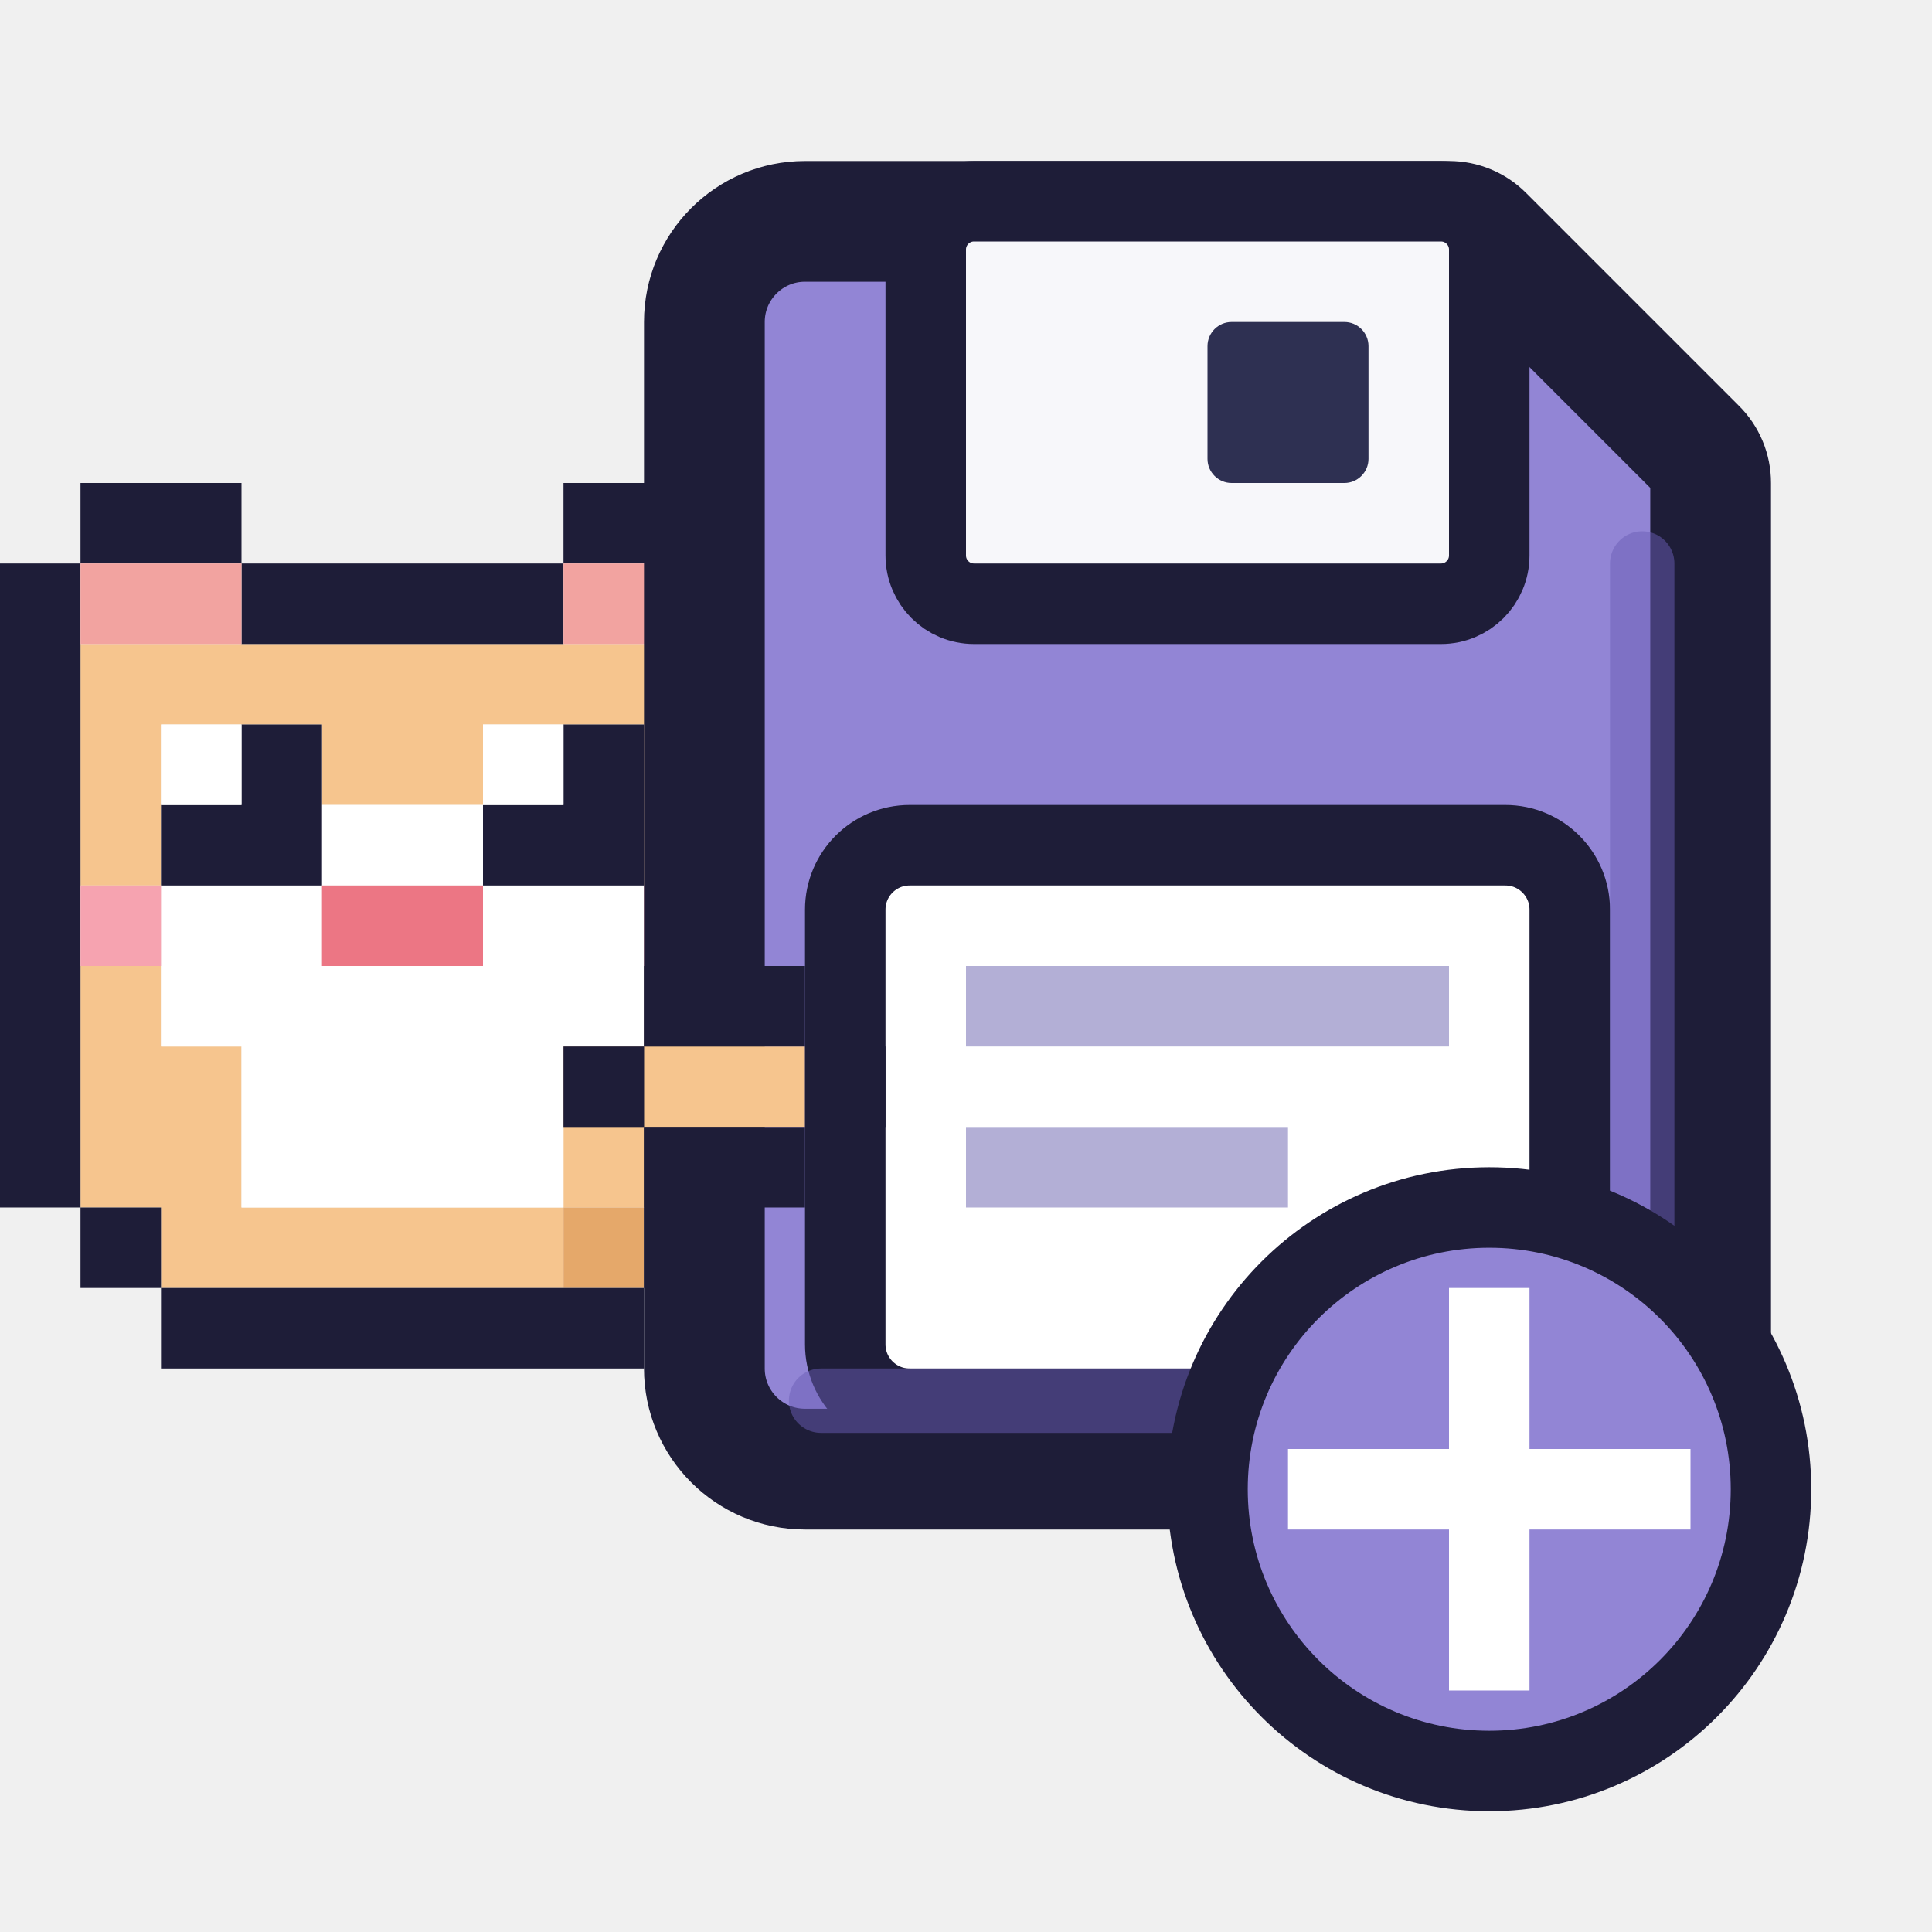
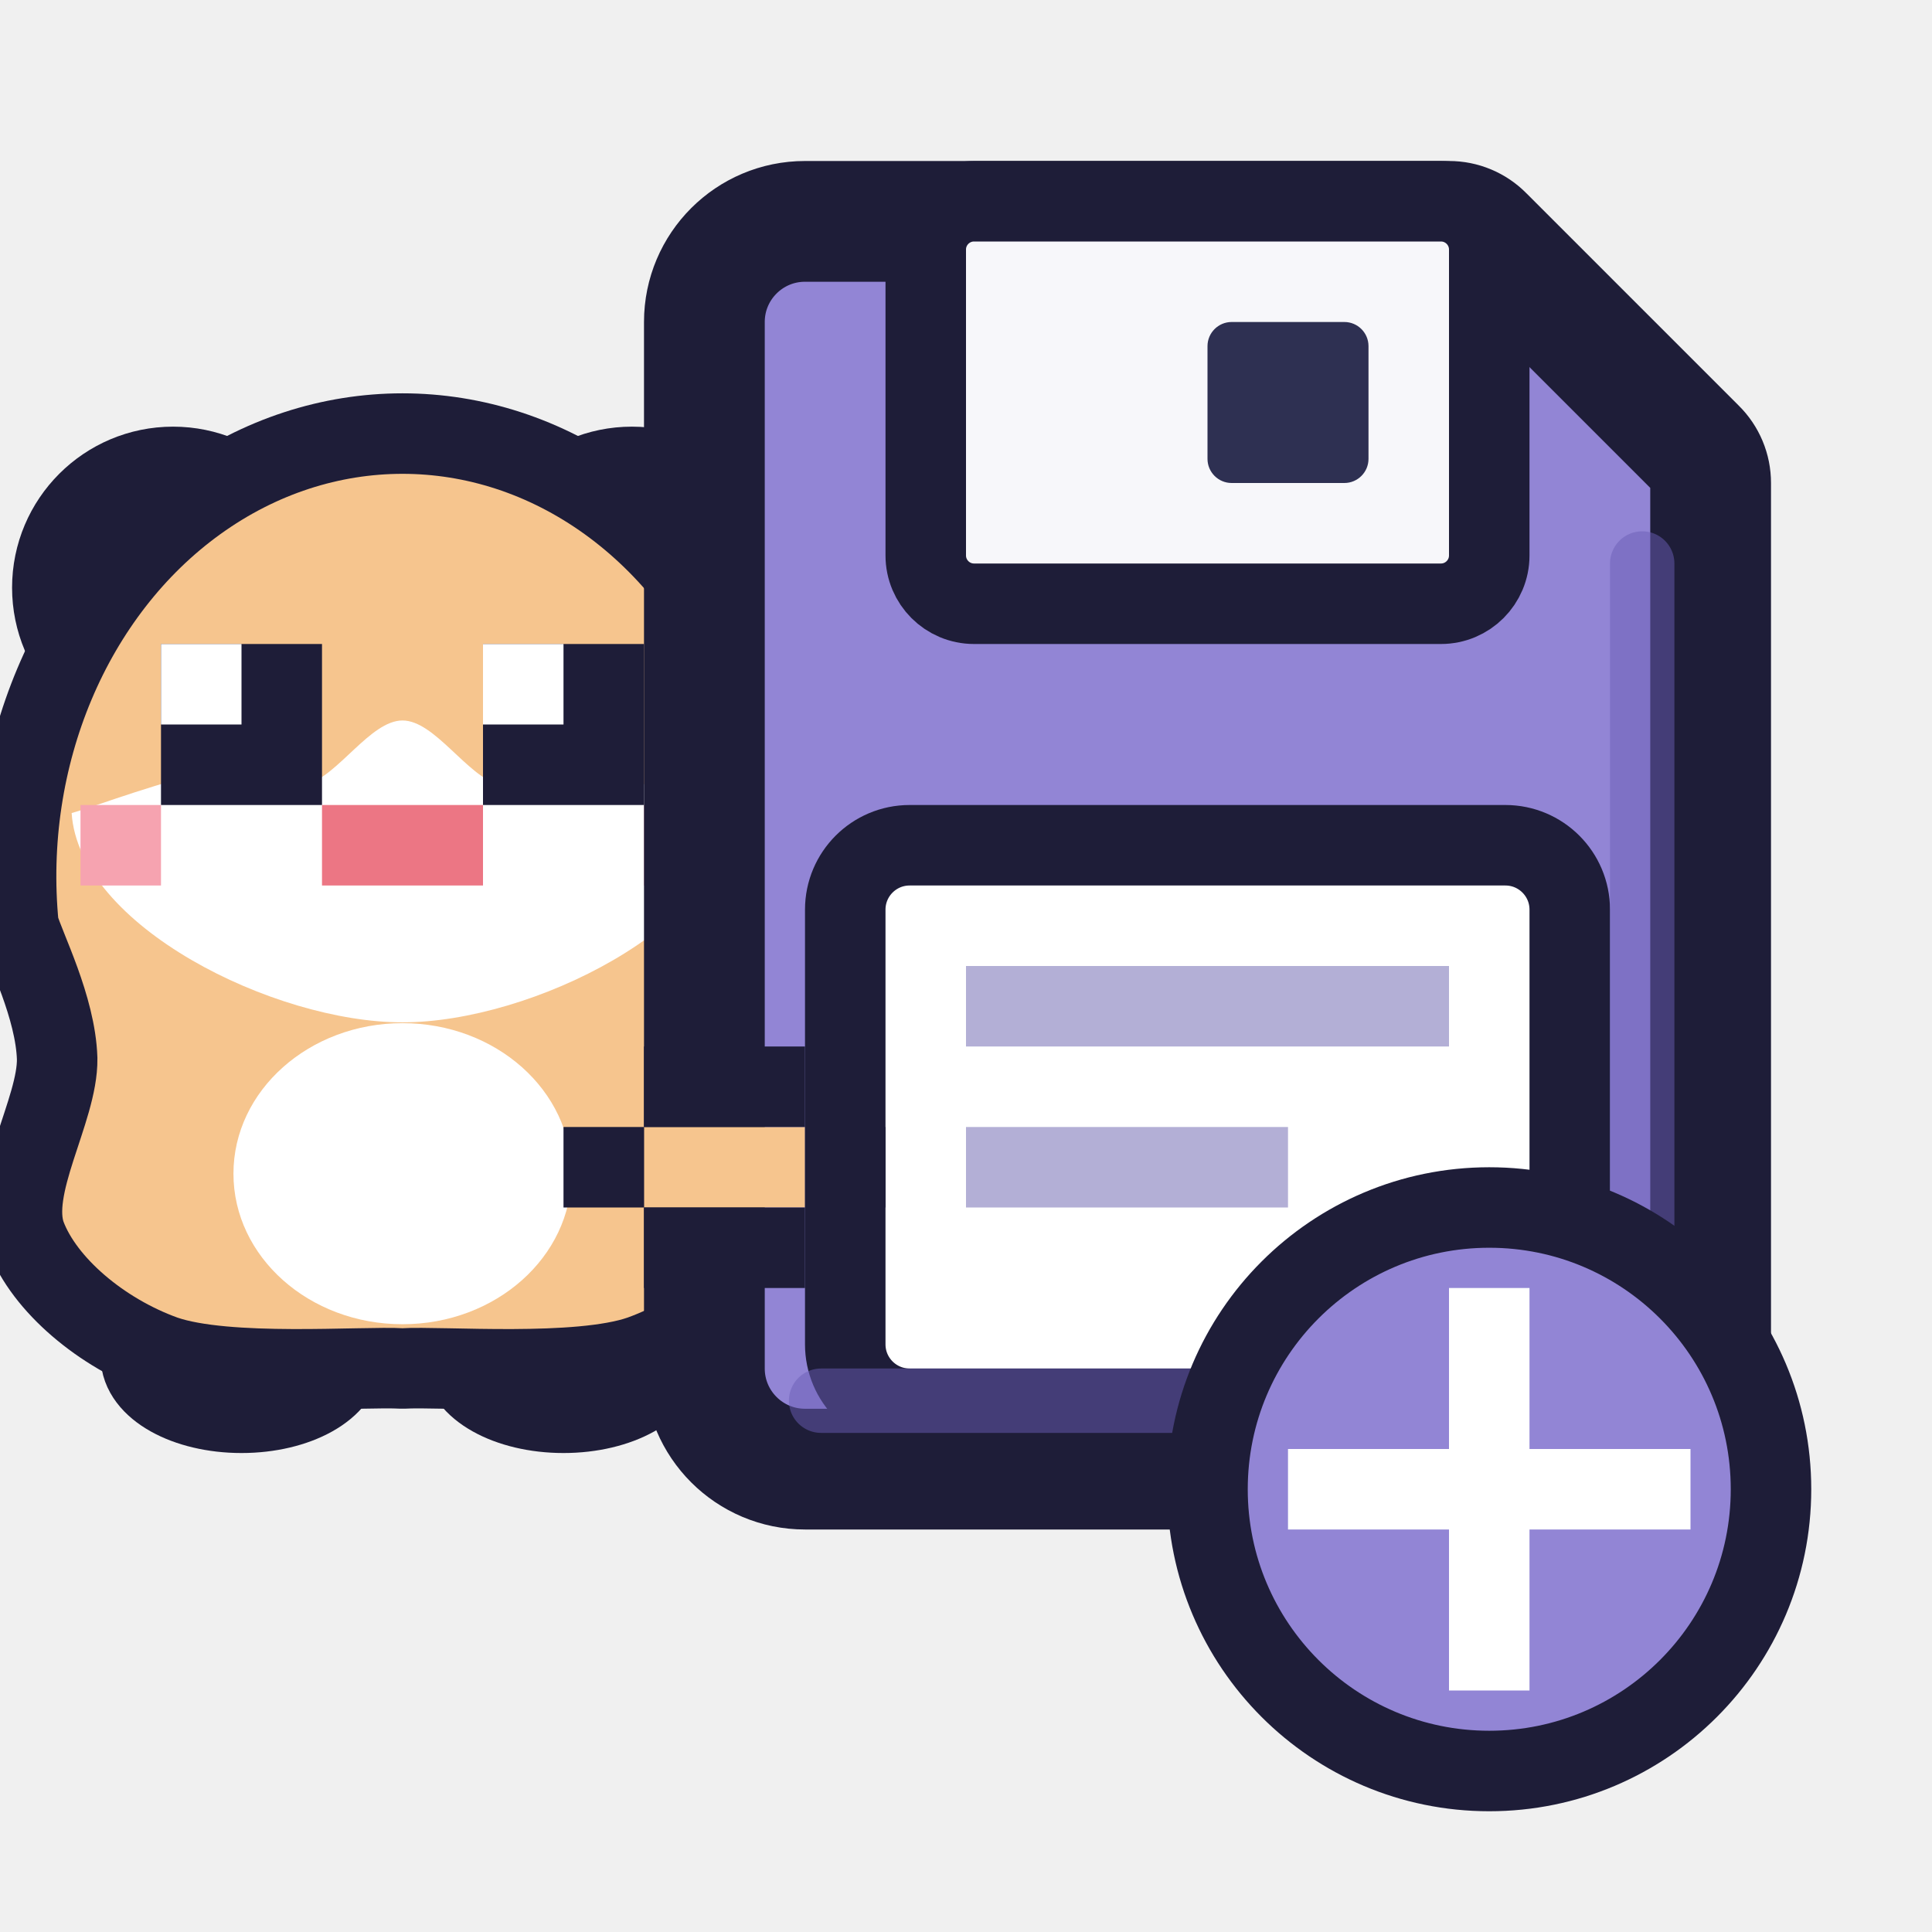
<svg xmlns="http://www.w3.org/2000/svg" width="24" height="24" viewBox="0 0 24 24">
  <g id="hamster">
-     <path id="hm_peach" d="M1 8h8v1h-8ZM1 9h1v1h-1ZM4 9h2v1h-2ZM8 9h1v1h-1ZM1 10h1v1h-1ZM8 10h1v1h-1ZM1 12h1v1h-1ZM1 13h2v1h-2ZM7 13h1v1h-1ZM1 14h2v1h-2ZM7 14h1v1h-1ZM2 15h5v1h-5Z" fill="#F6C58E" />
-     <path id="hm_peach_shade" d="M8 12h1v1h-1ZM8 13h1v1h-1ZM8 14h1v1h-1ZM7 15h1v1h-1Z" fill="#E5A86A" />
-     <path id="hm_muzzle" d="M4 10h2v1h-2ZM2 11h2v1h-2ZM6 11h2v1h-2ZM2 12h6v1h-6ZM3 13h4v1h-4ZM3 14h4v1h-4Z" fill="#FFFFFF" />
-     <path id="hm_outline" d="M1 6h2v1h-2ZM7 6h2v1h-2ZM0 7h1v1h-1ZM3 7h4v1h-4ZM9 7h1v1h-1ZM0 8h1v1h-1ZM9 8h1v1h-1ZM0 9h1v1h-1ZM9 9h1v1h-1ZM0 10h1v1h-1ZM9 10h1v1h-1ZM0 11h1v1h-1ZM9 11h1v1h-1ZM0 12h1v1h-1ZM9 12h1v1h-1ZM0 13h1v1h-1ZM9 13h1v1h-1ZM0 14h1v1h-1ZM9 14h1v1h-1ZM1 15h1v1h-1ZM8 15h1v1h-1ZM2 16h6v1h-6Z" fill="#1E1D38" />
-     <path id="hm_ears_in" d="M1 7h2v1h-2ZM7 7h2v1h-2Z" fill="#F2A3A0" />
-     <path id="hm_eyes" d="M3 9h1v1h-1ZM7 9h1v1h-1ZM2 10h2v1h-2ZM6 10h2v1h-2Z" fill="#1E1D38" />
-     <path id="hm_eyes_hl" d="M2 9h1v1h-1ZM6 9h1v1h-1Z" fill="#FFFFFF" />
-     <path id="hm_blush" d="M1 11h1v1h-1ZM8 11h1v1h-1Z" fill="#F6A3B0" />
-     <path id="hm_nose" d="M4 11h2v1h-2Z" fill="#EC7684" />
+     <path id="hb_feet" d="M1.75 16.85A1.25 0.7 0 1 1 4.25 16.85A1.25 0.7 0 1 1 1.75 16.85ZM5.75 16.85A1.25 0.7 0 1 1 8.25 16.85A1.25 0.7 0 1 1 5.75 16.85Z" fill="#F6C58E" stroke="#1E1D38" stroke-width="1" />
+     <path id="hb_ears" d="M0.65 7.3A1.5 1.5 0 1 1 3.65 7.3A1.5 1.5 0 1 1 0.65 7.3ZM6.35 7.3A1.5 1.5 0 1 1 9.35 7.3A1.5 1.5 0 1 1 6.35 7.3Z" fill="#F6C58E" stroke="#1E1D38" stroke-width="1" />
+     <path id="hb_ears_in" d="M1.65 7.5A0.78 0.78 0 1 1 3.2 7.5A0.78 0.78 0 1 1 1.65 7.5ZM6.8 7.5A0.78 0.78 0 1 1 8.35 7.5A0.78 0.78 0 1 1 6.8 7.5Z" fill="#F2A3A0" />
+     <path id="hb_body" d="M0.23 11.5A4.8 5.5 0 1 1 9.77 11.5C9.69 11.78 9.31 12.51 9.29 13.15C9.28 13.79 9.9 14.74 9.68 15.35C9.45 15.96 8.74 16.56 7.96 16.84C7.18 17.11 5.49 16.97 5 17C4.51 16.97 2.82 17.11 2.04 16.84C1.26 16.56 0.55 15.96 0.32 15.35C0.1 14.74 0.72 13.79 0.71 13.15C0.69 12.51 0.31 11.78 0.23 11.5Z" fill="#F6C58E" stroke="#1E1D38" stroke-width="1" stroke-linejoin="round" />
+     <path id="hb_muzzle" d="M0.89 10.1C1.18 10.02 2.12 9.66 2.6 9.6C3.08 9.54 3.4 9.86 3.8 9.75C4.2 9.64 4.6 8.95 5 8.95C5.4 8.95 5.8 9.64 6.2 9.75C6.6 9.86 6.92 9.54 7.4 9.6C7.88 9.66 8.82 10.02 9.11 10.1C9.02 11.5 6.6 12.7 5 12.7C3.4 12.7 0.98 11.5 0.89 10.1ZM2.9 14.58A2.1 1.87 0 1 1 7.1 14.58A2.1 1.87 0 1 1 2.9 14.58Z" fill="#FFFFFF" />
+     <path id="hb_eyes" d="M2 8h2v2h-2ZM6 8h2v2h-2Z" fill="#1E1D38" />
+     <path id="hb_eyes_hl" d="M2 8h1v1h-1ZM6 8h1v1h-1Z" fill="#FFFFFF" />
+     <path id="hb_nose" d="M4 10h2v1h-2Z" fill="#EC7684" />
+     <path id="hb_blush" d="M1 10h1v1h-1ZM8 10h1v1h-1Z" fill="#F6A3B0" />
  </g>
  <g id="object">
    <path id="floppy" d="M8.75 4A1.25 1.25 0 0 1 10 2.75L18 2.75A0.6 0.6 0 0 1 18.43 2.93L21.07 5.57A0.6 0.6 0 0 1 21.25 6L21.25 17A1.25 1.25 0 0 1 20 18.25L10 18.25A1.25 1.25 0 0 1 8.75 17Z" fill="#9285D5" stroke="#1E1D38" stroke-width="1.5" stroke-linejoin="round" />
    <path id="shutter_plate" d="M11.5 3.1A0.6 0.6 0 0 1 12.1 2.5L17.9 2.5A0.6 0.6 0 0 1 18.5 3.1L18.5 6.9A0.6 0.6 0 0 1 17.9 7.5L12.1 7.5A0.6 0.6 0 0 1 11.5 6.9Z" fill="#F7F7FA" stroke="#1E1D38" stroke-width="1" stroke-linejoin="round" />
    <rect id="slot" x="15" y="4" width="2" height="2" rx="0.3" fill="#2E3052" />
    <path id="label_paper" d="M10.5 11.3A0.8 0.8 0 0 1 11.3 10.5L18.7 10.5A0.8 0.8 0 0 1 19.5 11.3L19.5 16.7A0.8 0.8 0 0 1 18.7 17.5L11.3 17.5A0.8 0.8 0 0 1 10.5 16.7Z" fill="#FFFFFF" stroke="#1E1D38" stroke-width="1" stroke-linejoin="round" />
  </g>
  <g id="object_fx">
    <path id="shade" d="M20.4 7V16.9Q20.4 17.4 19.9 17.4H10.2" fill="none" stroke="#6A5EB6" stroke-width="0.8" stroke-opacity="0.5" stroke-linecap="round" />
    <path id="label_lines" d="M12 12.5H18M12 14.5H16" fill="none" stroke="#B3AFD6" stroke-width="1" />
  </g>
  <g id="front">
-     <path id="paw_peach" d="M8 13h2v1h-2Z" fill="#F6C58E" />
-     <path id="paw_outline" d="M8 12h2v1h-2ZM7 13h1v1h-1ZM10 13h1v1h-1ZM8 14h2v1h-2Z" fill="#1E1D38" />
+     <path id="hb_paw_peach" d="M8 14h2v1h-2Z" fill="#F6C58E" />
+     <path id="hb_paw_outline" d="M8 13h2v1h-2ZM7 14h1v1h-1ZM10 14h1v1h-1ZM8 15h2v1h-2Z" fill="#1E1D38" />
  </g>
  <g id="badge">
    <circle id="badge_disc" cx="18.5" cy="18.5" r="3.5" fill="#9285D5" stroke="#1E1D38" stroke-width="1" />
    <path id="badge_plus" d="M18 16h1v2h2v1h-2v2h-1v-2h-2v-1h2Z" fill="#FFFFFF" />
  </g>
</svg>
